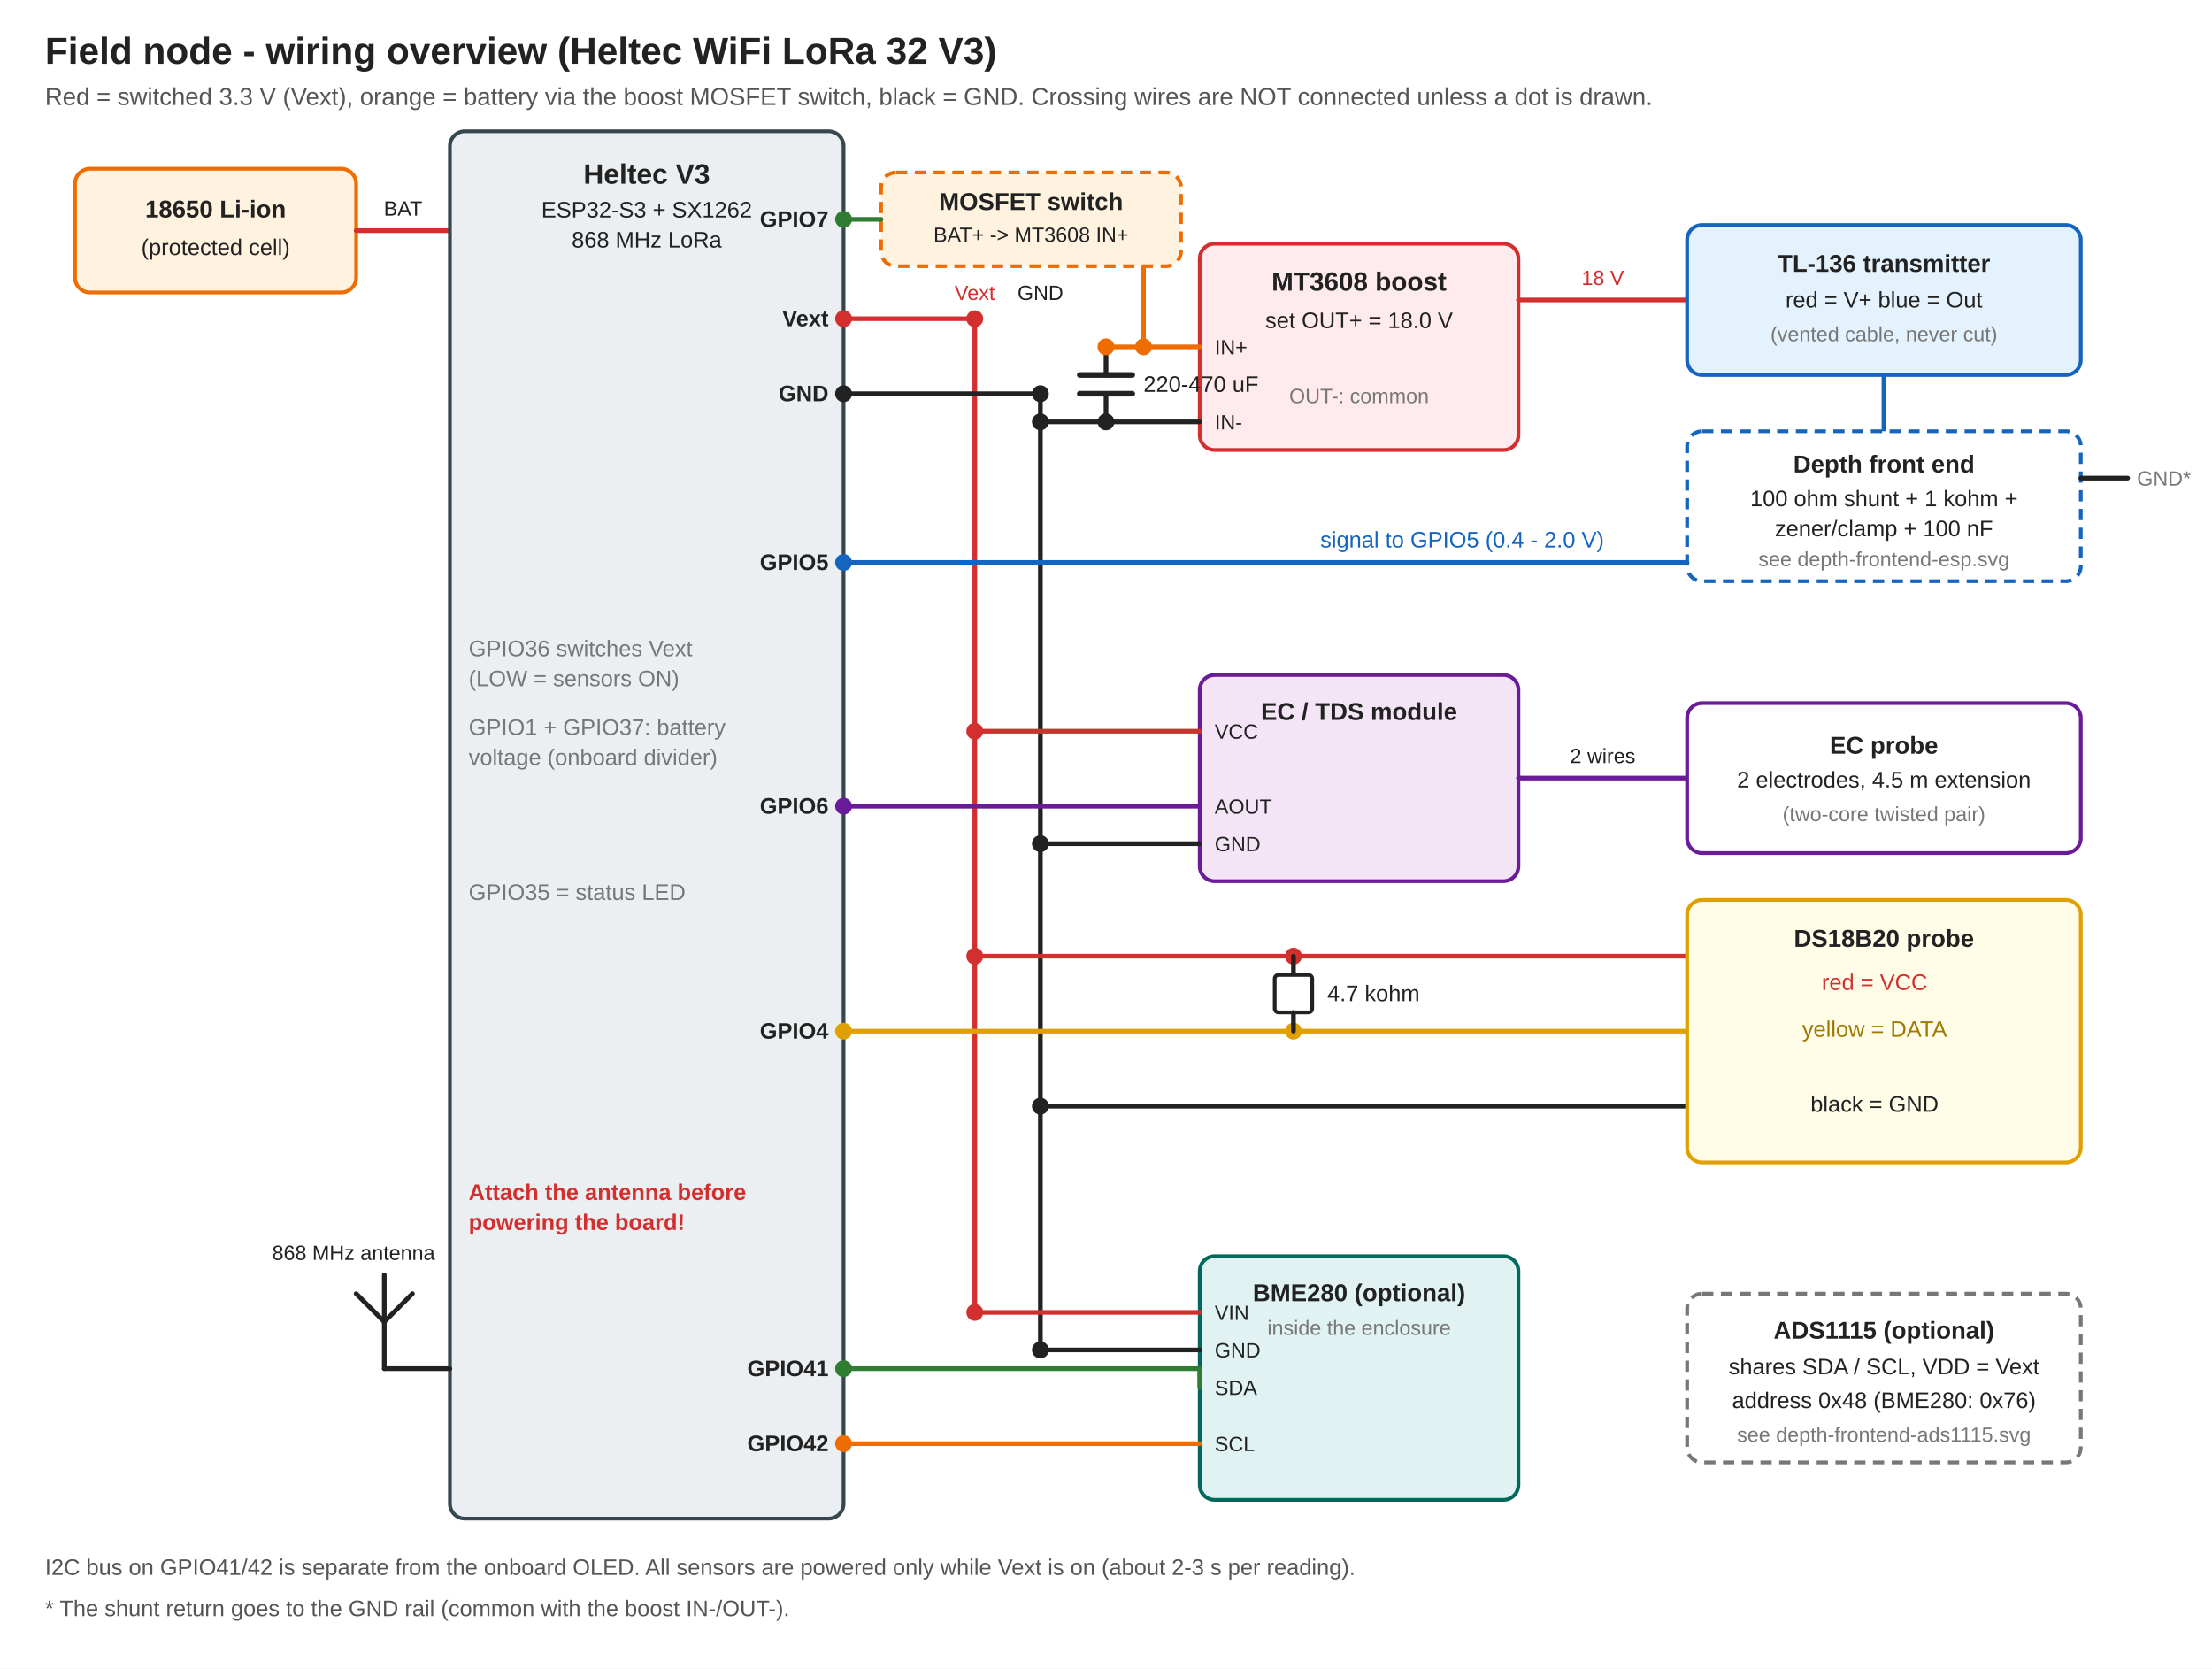
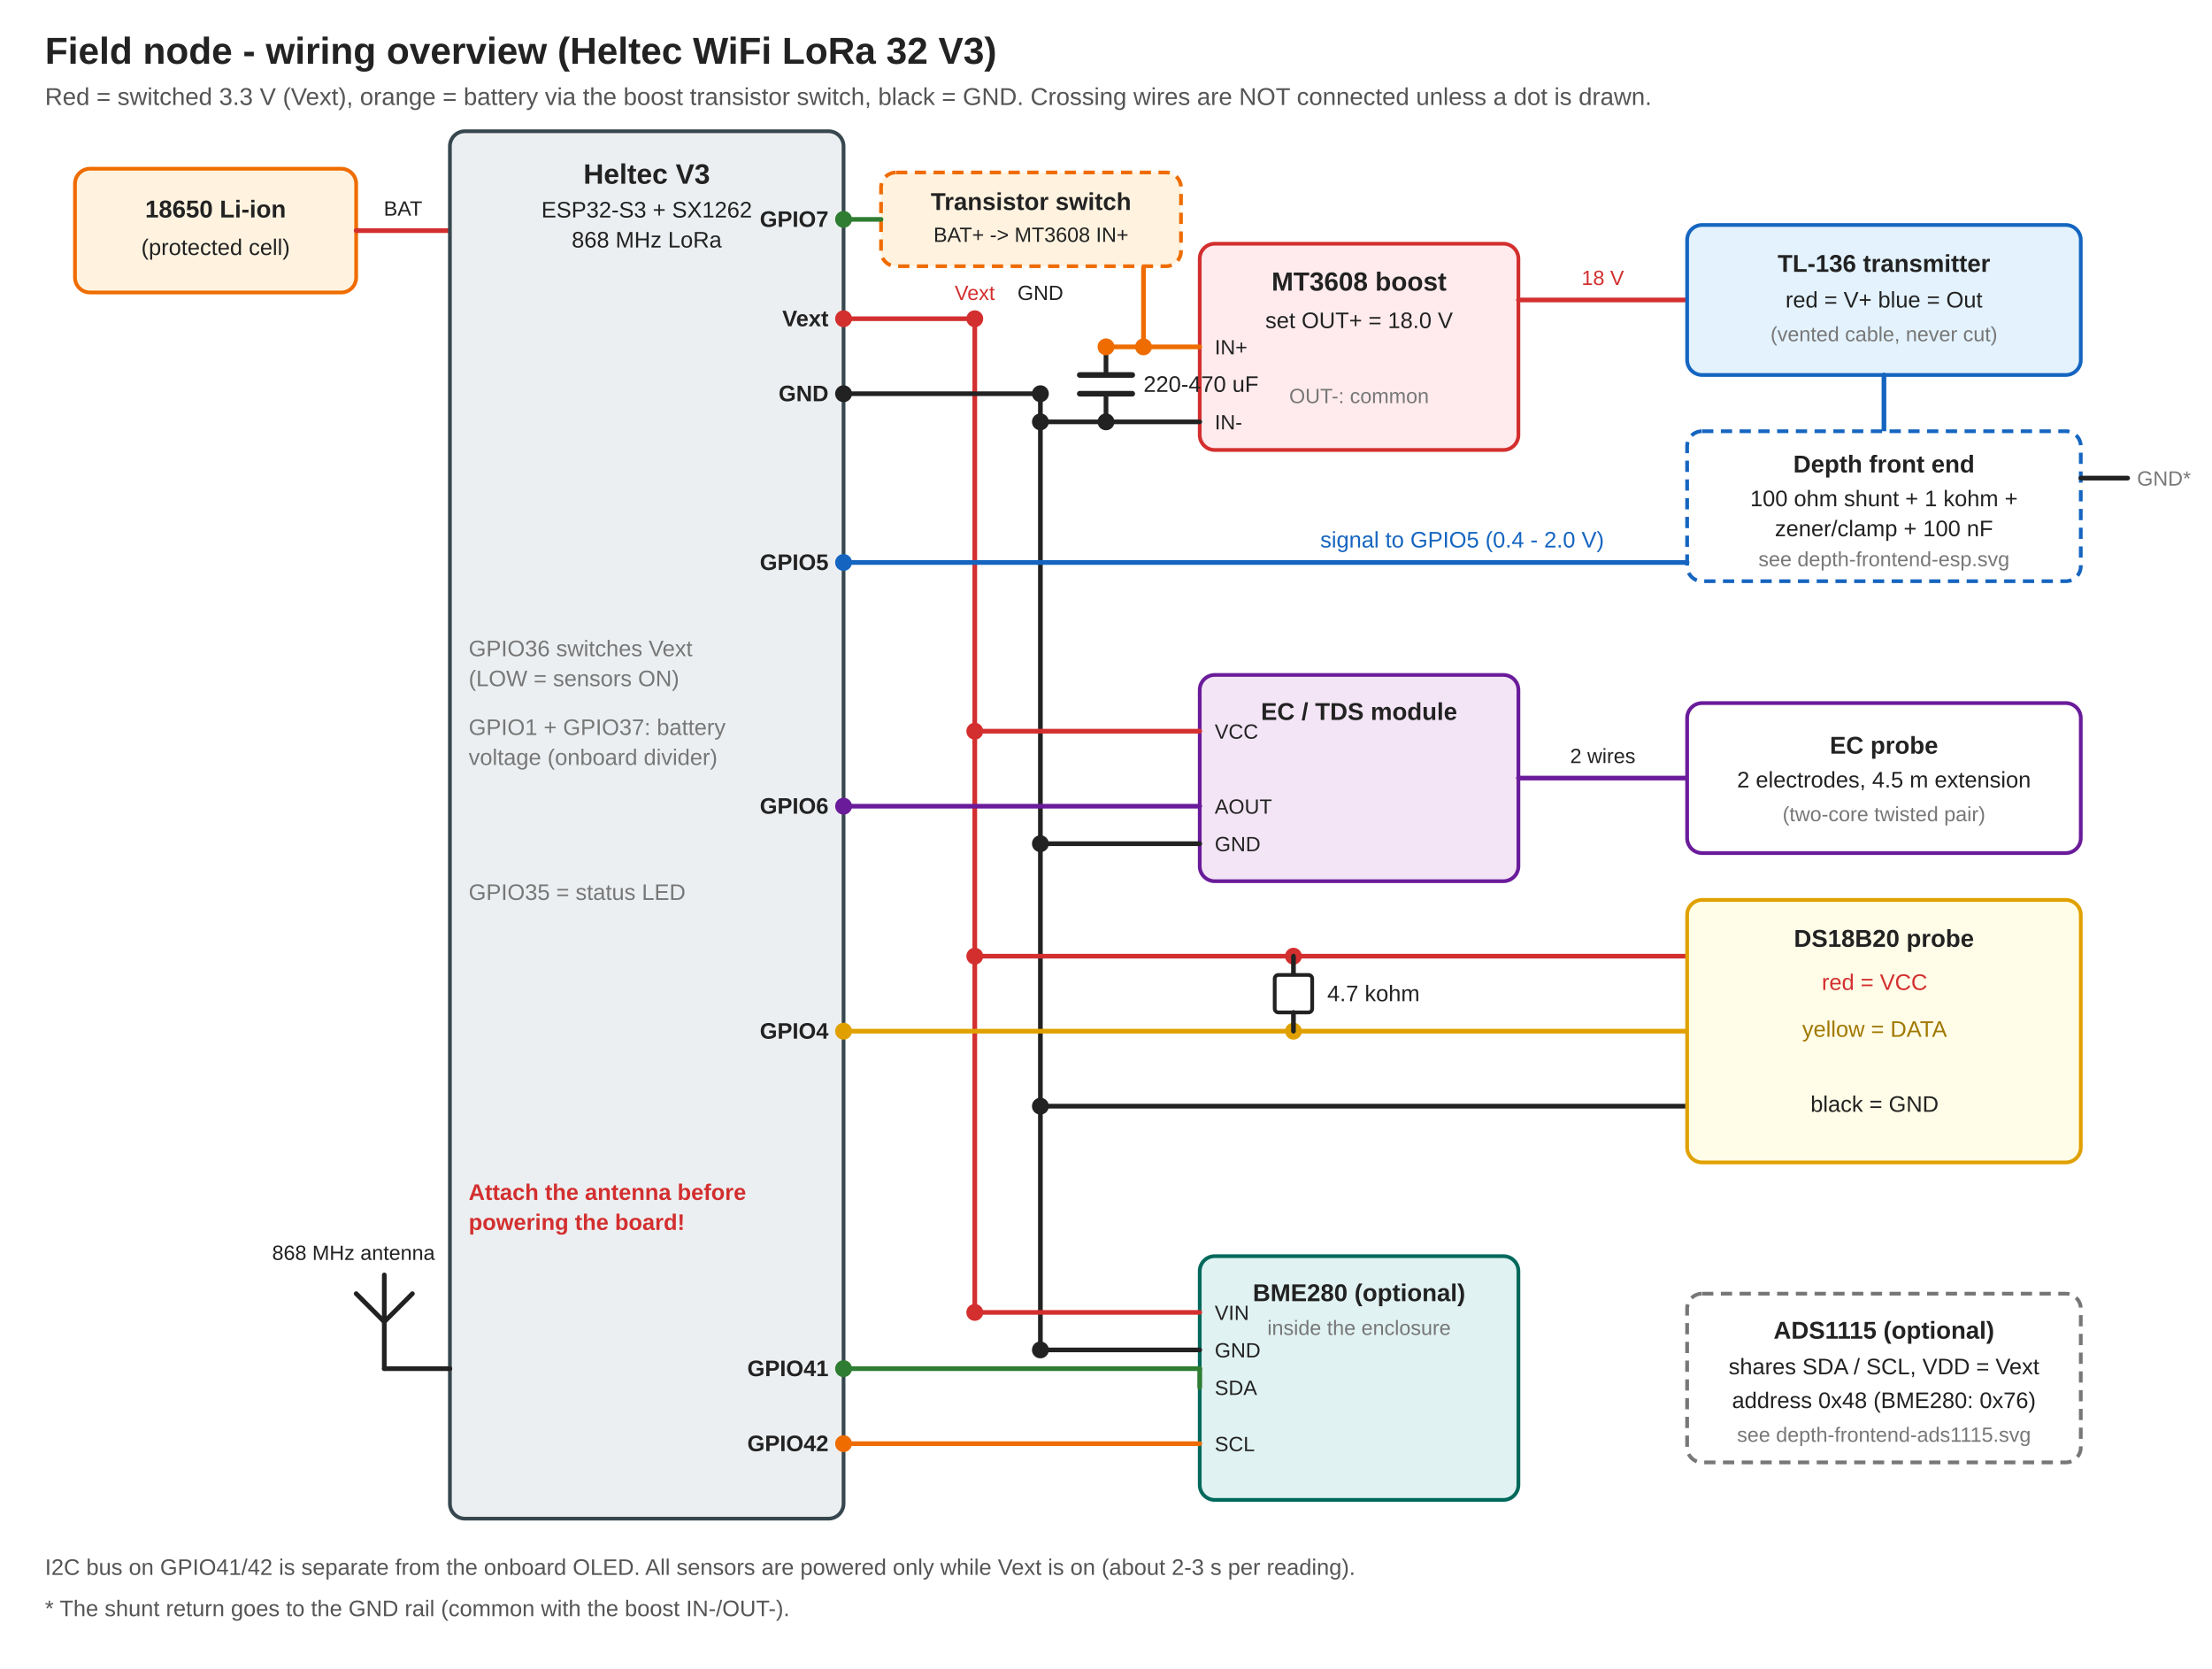
<svg xmlns="http://www.w3.org/2000/svg" viewBox="0 0 1180 890" width="1180" height="890" font-family="Arial, Helvetica, sans-serif">
  <rect width="1180" height="890" fill="#ffffff" />
  <text x="24" y="34" font-size="20" text-anchor="start" font-weight="bold" fill="#222">Field node - wiring overview (Heltec WiFi LoRa 32 V3)</text>
-   <text x="24" y="56" font-size="13" text-anchor="start" font-weight="normal" fill="#555">Red = switched 3.3 V (Vext), orange = battery via the boost MOSFET switch, black = GND. Crossing wires are NOT connected unless a dot is drawn.</text>
+   <text x="24" y="56" font-size="13" text-anchor="start" font-weight="normal" fill="#555">Red = switched 3.3 V (Vext), orange = battery via the boost transistor switch, black = GND. Crossing wires are NOT connected unless a dot is drawn.</text>
  <rect x="40" y="90" width="150" height="66" rx="8" fill="#fff3e0" stroke="#ef6c00" stroke-width="2" />
  <text x="115" y="116" font-size="13" text-anchor="middle" font-weight="bold" fill="#222">18650 Li-ion</text>
  <text x="115" y="136" font-size="12" text-anchor="middle" font-weight="normal" fill="#222">(protected cell)</text>
  <line x1="190" y1="123" x2="240" y2="123" stroke="#d32f2f" stroke-width="2.5" stroke-linecap="round" />
  <text x="215" y="115" font-size="11" text-anchor="middle" font-weight="normal" fill="#222">BAT</text>
  <rect x="240" y="70" width="210" height="740" rx="8" fill="#eceff1" stroke="#37474f" stroke-width="2" />
  <text x="345" y="98" font-size="15" text-anchor="middle" font-weight="bold" fill="#222">Heltec V3</text>
  <text x="345" y="116" font-size="12" text-anchor="middle" font-weight="normal" fill="#222">ESP32-S3 + SX1262</text>
  <text x="345" y="132" font-size="12" text-anchor="middle" font-weight="normal" fill="#222">868 MHz LoRa</text>
  <text x="250" y="350" font-size="12" text-anchor="start" font-weight="normal" fill="#777">GPIO36 switches Vext</text>
  <text x="250" y="366" font-size="12" text-anchor="start" font-weight="normal" fill="#777">(LOW = sensors ON)</text>
  <text x="250" y="392" font-size="12" text-anchor="start" font-weight="normal" fill="#777">GPIO1 + GPIO37: battery</text>
  <text x="250" y="408" font-size="12" text-anchor="start" font-weight="normal" fill="#777">voltage (onboard divider)</text>
  <text x="250" y="480" font-size="12" text-anchor="start" font-weight="normal" fill="#777">GPIO35 = status LED</text>
  <text x="250" y="640" font-size="12" text-anchor="start" font-weight="bold" fill="#d32f2f">Attach the antenna before</text>
  <text x="250" y="656" font-size="12" text-anchor="start" font-weight="bold" fill="#d32f2f">powering the board!</text>
  <line x1="240" y1="730" x2="205" y2="730" stroke="#222" stroke-width="2.5" stroke-linecap="round" />
  <line x1="205" y1="730" x2="205" y2="705" stroke="#222" stroke-width="2.5" stroke-linecap="round" />
  <line x1="205" y1="705" x2="190" y2="690" stroke="#222" stroke-width="2.5" stroke-linecap="round" />
  <line x1="205" y1="705" x2="220" y2="690" stroke="#222" stroke-width="2.5" stroke-linecap="round" />
  <line x1="205" y1="705" x2="205" y2="680" stroke="#222" stroke-width="2.5" stroke-linecap="round" />
  <text x="232" y="672" font-size="11" text-anchor="end" font-weight="normal" fill="#222">868 MHz antenna</text>
  <circle cx="450" cy="170" r="4.5" fill="#d32f2f" />
  <text x="442" y="174" font-size="12" text-anchor="end" font-weight="bold" fill="#222">Vext</text>
  <circle cx="450" cy="210" r="4.5" fill="#222" />
  <text x="442" y="214" font-size="12" text-anchor="end" font-weight="bold" fill="#222">GND</text>
  <circle cx="450" cy="300" r="4.5" fill="#1565c0" />
  <text x="442" y="304" font-size="12" text-anchor="end" font-weight="bold" fill="#222">GPIO5</text>
  <circle cx="450" cy="430" r="4.5" fill="#6a1b9a" />
  <text x="442" y="434" font-size="12" text-anchor="end" font-weight="bold" fill="#222">GPIO6</text>
  <circle cx="450" cy="550" r="4.5" fill="#e0a100" />
  <text x="442" y="554" font-size="12" text-anchor="end" font-weight="bold" fill="#222">GPIO4</text>
  <circle cx="450" cy="730" r="4.5" fill="#2e7d32" />
  <text x="442" y="734" font-size="12" text-anchor="end" font-weight="bold" fill="#222">GPIO41</text>
  <circle cx="450" cy="770" r="4.5" fill="#ef6c00" />
  <text x="442" y="774" font-size="12" text-anchor="end" font-weight="bold" fill="#222">GPIO42</text>
  <line x1="450" y1="170" x2="520" y2="170" stroke="#d32f2f" stroke-width="2.5" stroke-linecap="round" />
  <line x1="520" y1="170" x2="520" y2="700" stroke="#d32f2f" stroke-width="2.5" stroke-linecap="round" />
  <circle cx="520" cy="170" r="4.5" fill="#d32f2f" />
  <line x1="450" y1="210" x2="555" y2="210" stroke="#222" stroke-width="2.5" stroke-linecap="round" />
  <line x1="555" y1="210" x2="555" y2="720" stroke="#222" stroke-width="2.5" stroke-linecap="round" />
  <circle cx="555" cy="210" r="4.5" fill="#222" />
  <text x="520" y="160" font-size="11" text-anchor="middle" font-weight="normal" fill="#d32f2f">Vext</text>
  <text x="555" y="160" font-size="11" text-anchor="middle" font-weight="normal" fill="#222">GND</text>
  <rect x="640" y="130" width="170" height="110" rx="8" fill="#ffebee" stroke="#d32f2f" stroke-width="2" />
  <text x="725" y="155" font-size="14" text-anchor="middle" font-weight="bold" fill="#222">MT3608 boost</text>
  <text x="725" y="175" font-size="12" text-anchor="middle" font-weight="normal" fill="#222">set OUT+ = 18.0 V</text>
  <line x1="590" y1="185" x2="640" y2="185" stroke="#ef6c00" stroke-width="2.5" stroke-linecap="round" />
  <text x="648" y="189" font-size="11" text-anchor="start" font-weight="normal" fill="#222">IN+</text>
  <line x1="610" y1="142" x2="610" y2="185" stroke="#ef6c00" stroke-width="2.5" stroke-linecap="round" />
  <circle cx="610" cy="185" r="4.5" fill="#ef6c00" />
  <rect x="470" y="92" width="160" height="50" rx="8" fill="#fff3e0" stroke="#ef6c00" stroke-width="2" stroke-dasharray="6 4" />
-   <text x="550" y="112" font-size="13" text-anchor="middle" font-weight="bold" fill="#222">MOSFET switch</text>
+   <text x="550" y="112" font-size="13" text-anchor="middle" font-weight="bold" fill="#222">Transistor switch</text>
  <text x="550" y="129" font-size="11" text-anchor="middle" font-weight="normal" fill="#222">BAT+ -&gt; MT3608 IN+</text>
  <circle cx="450" cy="117" r="4.5" fill="#2e7d32" />
  <text x="442" y="121" font-size="12" text-anchor="end" font-weight="bold" fill="#222">GPIO7</text>
  <line x1="450" y1="117" x2="470" y2="117" stroke="#2e7d32" stroke-width="2.5" stroke-linecap="round" />
  <line x1="555" y1="225" x2="640" y2="225" stroke="#222" stroke-width="2.5" stroke-linecap="round" />
  <circle cx="555" cy="225" r="4.5" fill="#222" />
  <text x="648" y="229" font-size="11" text-anchor="start" font-weight="normal" fill="#222">IN-</text>
  <line x1="590" y1="185" x2="590" y2="200.0" stroke="#222" stroke-width="2.5" stroke-linecap="round" />
  <line x1="590" y1="210.0" x2="590" y2="225" stroke="#222" stroke-width="2.5" stroke-linecap="round" />
  <line x1="576" y1="200.0" x2="604" y2="200.0" stroke="#222" stroke-width="3" stroke-linecap="round" />
  <line x1="576" y1="210.0" x2="604" y2="210.0" stroke="#222" stroke-width="3" stroke-linecap="round" />
  <text x="610" y="209.0" font-size="12" text-anchor="start" font-weight="normal" fill="#222">220-470 uF</text>
  <circle cx="590" cy="185" r="4.5" fill="#ef6c00" />
  <circle cx="590" cy="225" r="4.5" fill="#222" />
  <text x="725" y="215" font-size="11" text-anchor="middle" font-weight="normal" fill="#777">OUT-: common</text>
  <line x1="810" y1="160" x2="900" y2="160" stroke="#d32f2f" stroke-width="2.5" stroke-linecap="round" />
  <text x="855" y="152" font-size="11" text-anchor="middle" font-weight="normal" fill="#d32f2f">18 V</text>
  <rect x="900" y="120" width="210" height="80" rx="8" fill="#e3f2fd" stroke="#1565c0" stroke-width="2" />
  <text x="1005" y="145" font-size="13" text-anchor="middle" font-weight="bold" fill="#222">TL-136 transmitter</text>
  <text x="1005" y="164" font-size="12" text-anchor="middle" font-weight="normal" fill="#222">red = V+   blue = Out</text>
  <text x="1005" y="182" font-size="11" text-anchor="middle" font-weight="normal" fill="#777">(vented cable, never cut)</text>
  <line x1="1005" y1="200" x2="1005" y2="230" stroke="#1565c0" stroke-width="2.5" stroke-linecap="round" />
  <rect x="900" y="230" width="210" height="80" rx="8" fill="#fff" stroke="#1565c0" stroke-width="2" stroke-dasharray="6 4" />
  <text x="1005" y="252" font-size="13" text-anchor="middle" font-weight="bold" fill="#222">Depth front end</text>
  <text x="1005" y="270" font-size="12" text-anchor="middle" font-weight="normal" fill="#222">100 ohm shunt + 1 kohm +</text>
  <text x="1005" y="286" font-size="12" text-anchor="middle" font-weight="normal" fill="#222">zener/clamp + 100 nF</text>
  <text x="1005" y="302" font-size="11" text-anchor="middle" font-weight="normal" fill="#777">see depth-frontend-esp.svg</text>
  <line x1="900" y1="300" x2="450" y2="300" stroke="#1565c0" stroke-width="2.5" stroke-linecap="round" />
  <text x="780" y="292" font-size="12" text-anchor="middle" font-weight="normal" fill="#1565c0">signal to GPIO5 (0.4 - 2.0 V)</text>
  <line x1="1110" y1="255" x2="1135" y2="255" stroke="#222" stroke-width="2.5" stroke-linecap="round" />
  <text x="1140" y="259" font-size="11" text-anchor="start" font-weight="normal" fill="#777">GND*</text>
  <rect x="640" y="360" width="170" height="110" rx="8" fill="#f3e5f5" stroke="#6a1b9a" stroke-width="2" />
  <text x="725" y="384" font-size="13" text-anchor="middle" font-weight="bold" fill="#222">EC / TDS module</text>
  <line x1="520" y1="390" x2="640" y2="390" stroke="#d32f2f" stroke-width="2.5" stroke-linecap="round" />
  <circle cx="520" cy="390" r="4.5" fill="#d32f2f" />
  <text x="648" y="394" font-size="11" text-anchor="start" font-weight="normal" fill="#222">VCC</text>
  <line x1="555" y1="450" x2="640" y2="450" stroke="#222" stroke-width="2.5" stroke-linecap="round" />
  <circle cx="555" cy="450" r="4.5" fill="#222" />
  <text x="648" y="454" font-size="11" text-anchor="start" font-weight="normal" fill="#222">GND</text>
  <line x1="640" y1="430" x2="450" y2="430" stroke="#6a1b9a" stroke-width="2.5" stroke-linecap="round" />
  <text x="648" y="434" font-size="11" text-anchor="start" font-weight="normal" fill="#222">AOUT</text>
  <line x1="810" y1="415" x2="900" y2="415" stroke="#6a1b9a" stroke-width="2.5" stroke-linecap="round" />
  <text x="855" y="407" font-size="11" text-anchor="middle" font-weight="normal" fill="#222">2 wires</text>
  <rect x="900" y="375" width="210" height="80" rx="8" fill="#fff" stroke="#6a1b9a" stroke-width="2" />
  <text x="1005" y="402" font-size="13" text-anchor="middle" font-weight="bold" fill="#222">EC probe</text>
  <text x="1005" y="420" font-size="12" text-anchor="middle" font-weight="normal" fill="#222">2 electrodes, 4.5 m extension</text>
  <text x="1005" y="438" font-size="11" text-anchor="middle" font-weight="normal" fill="#777">(two-core twisted pair)</text>
  <line x1="520" y1="510" x2="900" y2="510" stroke="#d32f2f" stroke-width="2.5" stroke-linecap="round" />
  <circle cx="520" cy="510" r="4.5" fill="#d32f2f" />
  <text x="900" y="502" font-size="11" text-anchor="start" font-weight="normal" fill="#222" />
  <line x1="450" y1="550" x2="900" y2="550" stroke="#e0a100" stroke-width="2.5" stroke-linecap="round" />
  <line x1="555" y1="590" x2="900" y2="590" stroke="#222" stroke-width="2.5" stroke-linecap="round" />
  <circle cx="555" cy="590" r="4.5" fill="#222" />
  <rect x="900" y="480" width="210" height="140" rx="8" fill="#fffde7" stroke="#e0a100" stroke-width="2" />
  <text x="1005" y="505" font-size="13" text-anchor="middle" font-weight="bold" fill="#222">DS18B20 probe</text>
  <text x="908" y="514" font-size="11" text-anchor="start" font-weight="normal" fill="#222" />
  <text x="1000" y="528" font-size="12" text-anchor="middle" font-weight="normal" fill="#d32f2f">red   = VCC</text>
  <text x="1000" y="553" font-size="12" text-anchor="middle" font-weight="normal" fill="#a07800">yellow = DATA</text>
  <text x="1000" y="593" font-size="12" text-anchor="middle" font-weight="normal" fill="#222">black = GND</text>
  <circle cx="690" cy="510" r="4.5" fill="#d32f2f" />
  <circle cx="690" cy="550" r="4.5" fill="#e0a100" />
  <line x1="690" y1="510" x2="690" y2="520" stroke="#222" stroke-width="2.5" stroke-linecap="round" />
  <rect x="680" y="520" width="20" height="20" rx="2" fill="#fff" stroke="#222" stroke-width="2" />
  <line x1="690" y1="540" x2="690" y2="550" stroke="#222" stroke-width="2.5" stroke-linecap="round" />
  <text x="708" y="534" font-size="12" text-anchor="start" font-weight="normal" fill="#222">4.7 kohm</text>
  <rect x="640" y="670" width="170" height="130" rx="8" fill="#e0f2f1" stroke="#00695c" stroke-width="2" />
  <text x="725" y="694" font-size="13" text-anchor="middle" font-weight="bold" fill="#222">BME280 (optional)</text>
  <text x="725" y="712" font-size="11" text-anchor="middle" font-weight="normal" fill="#777">inside the enclosure</text>
  <line x1="520" y1="700" x2="640" y2="700" stroke="#d32f2f" stroke-width="2.5" stroke-linecap="round" />
  <circle cx="520" cy="700" r="4.5" fill="#d32f2f" />
  <text x="648" y="704" font-size="11" text-anchor="start" font-weight="normal" fill="#222">VIN</text>
  <line x1="555" y1="720" x2="640" y2="720" stroke="#222" stroke-width="2.5" stroke-linecap="round" />
  <circle cx="555" cy="720" r="4.5" fill="#222" />
  <text x="648" y="724" font-size="11" text-anchor="start" font-weight="normal" fill="#222">GND</text>
  <line x1="450" y1="730" x2="640" y2="730" stroke="#2e7d32" stroke-width="2.5" stroke-linecap="round" />
  <text x="648" y="744" font-size="11" text-anchor="start" font-weight="normal" fill="#222">SDA</text>
  <line x1="640" y1="730" x2="640" y2="740" stroke="#2e7d32" stroke-width="2.5" stroke-linecap="round" />
  <line x1="450" y1="770" x2="640" y2="770" stroke="#ef6c00" stroke-width="2.5" stroke-linecap="round" />
  <text x="648" y="774" font-size="11" text-anchor="start" font-weight="normal" fill="#222">SCL</text>
  <line x1="555" y1="720" x2="555" y2="720" stroke="#222" stroke-width="2.5" stroke-linecap="round" />
  <rect x="900" y="690" width="210" height="90" rx="8" fill="#fff" stroke="#777" stroke-width="2" stroke-dasharray="6 4" />
  <text x="1005" y="714" font-size="13" text-anchor="middle" font-weight="bold" fill="#222">ADS1115 (optional)</text>
  <text x="1005" y="733" font-size="12" text-anchor="middle" font-weight="normal" fill="#222">shares SDA / SCL, VDD = Vext</text>
  <text x="1005" y="751" font-size="12" text-anchor="middle" font-weight="normal" fill="#222">address 0x48 (BME280: 0x76)</text>
  <text x="1005" y="769" font-size="11" text-anchor="middle" font-weight="normal" fill="#777">see depth-frontend-ads1115.svg</text>
  <text x="24" y="862" font-size="12" text-anchor="start" font-weight="normal" fill="#555">* The shunt return goes to the GND rail (common with the boost IN-/OUT-).</text>
  <text x="24" y="840" font-size="12" text-anchor="start" font-weight="normal" fill="#555">I2C bus on GPIO41/42 is separate from the onboard OLED. All sensors are powered only while Vext is on (about 2-3 s per reading).</text>
</svg>
